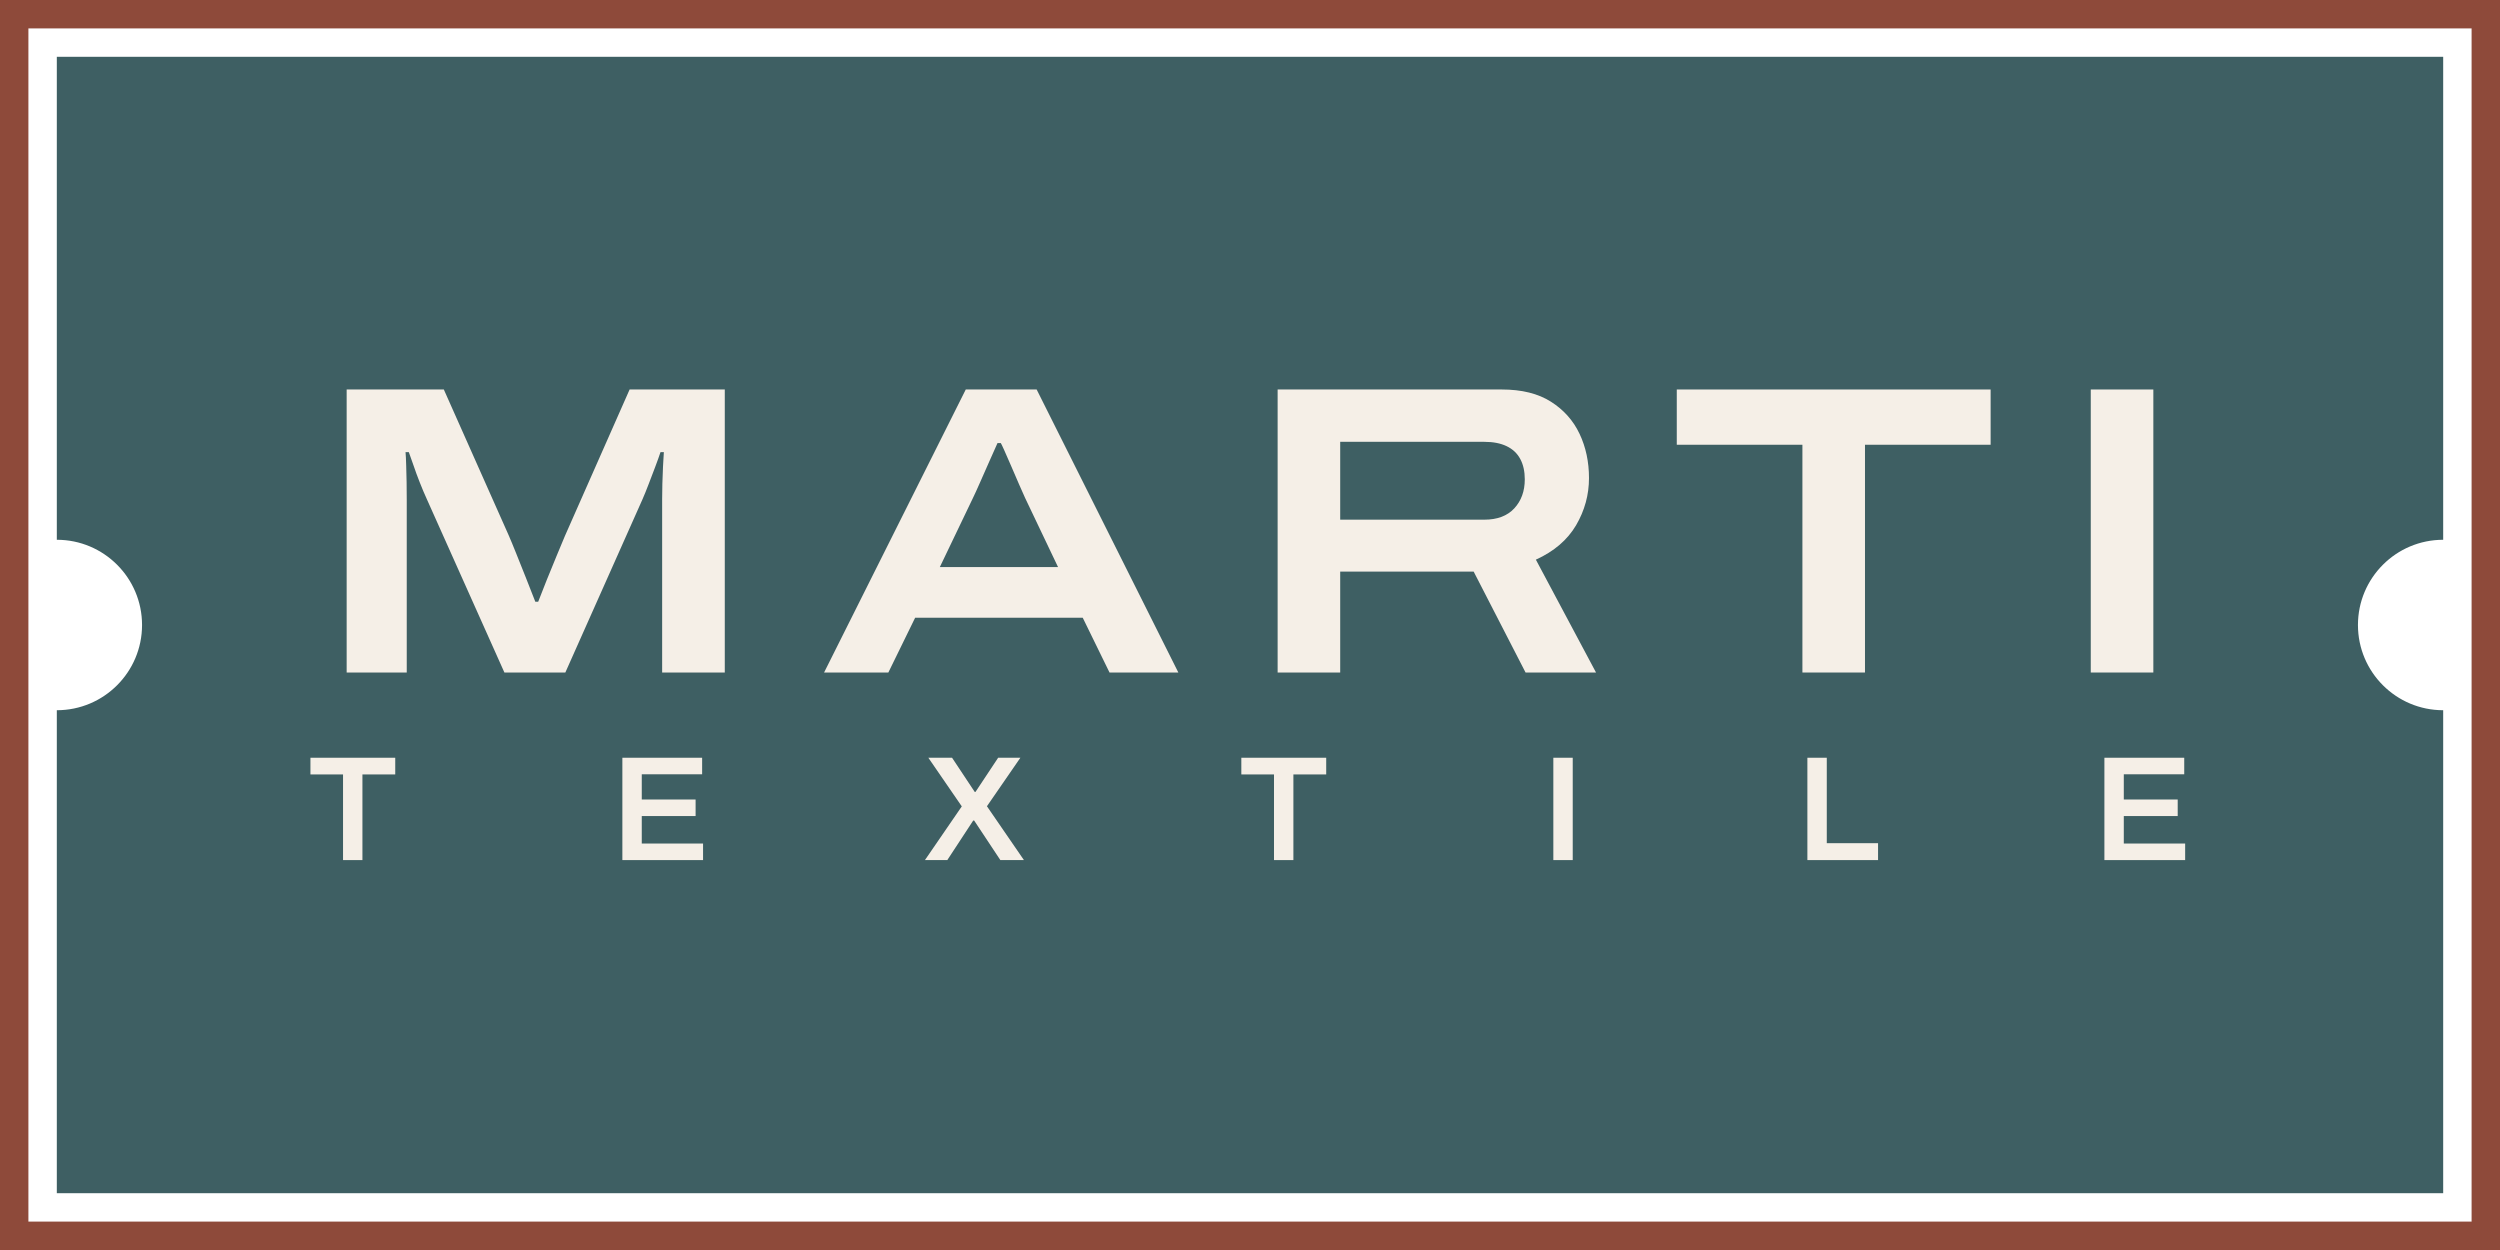
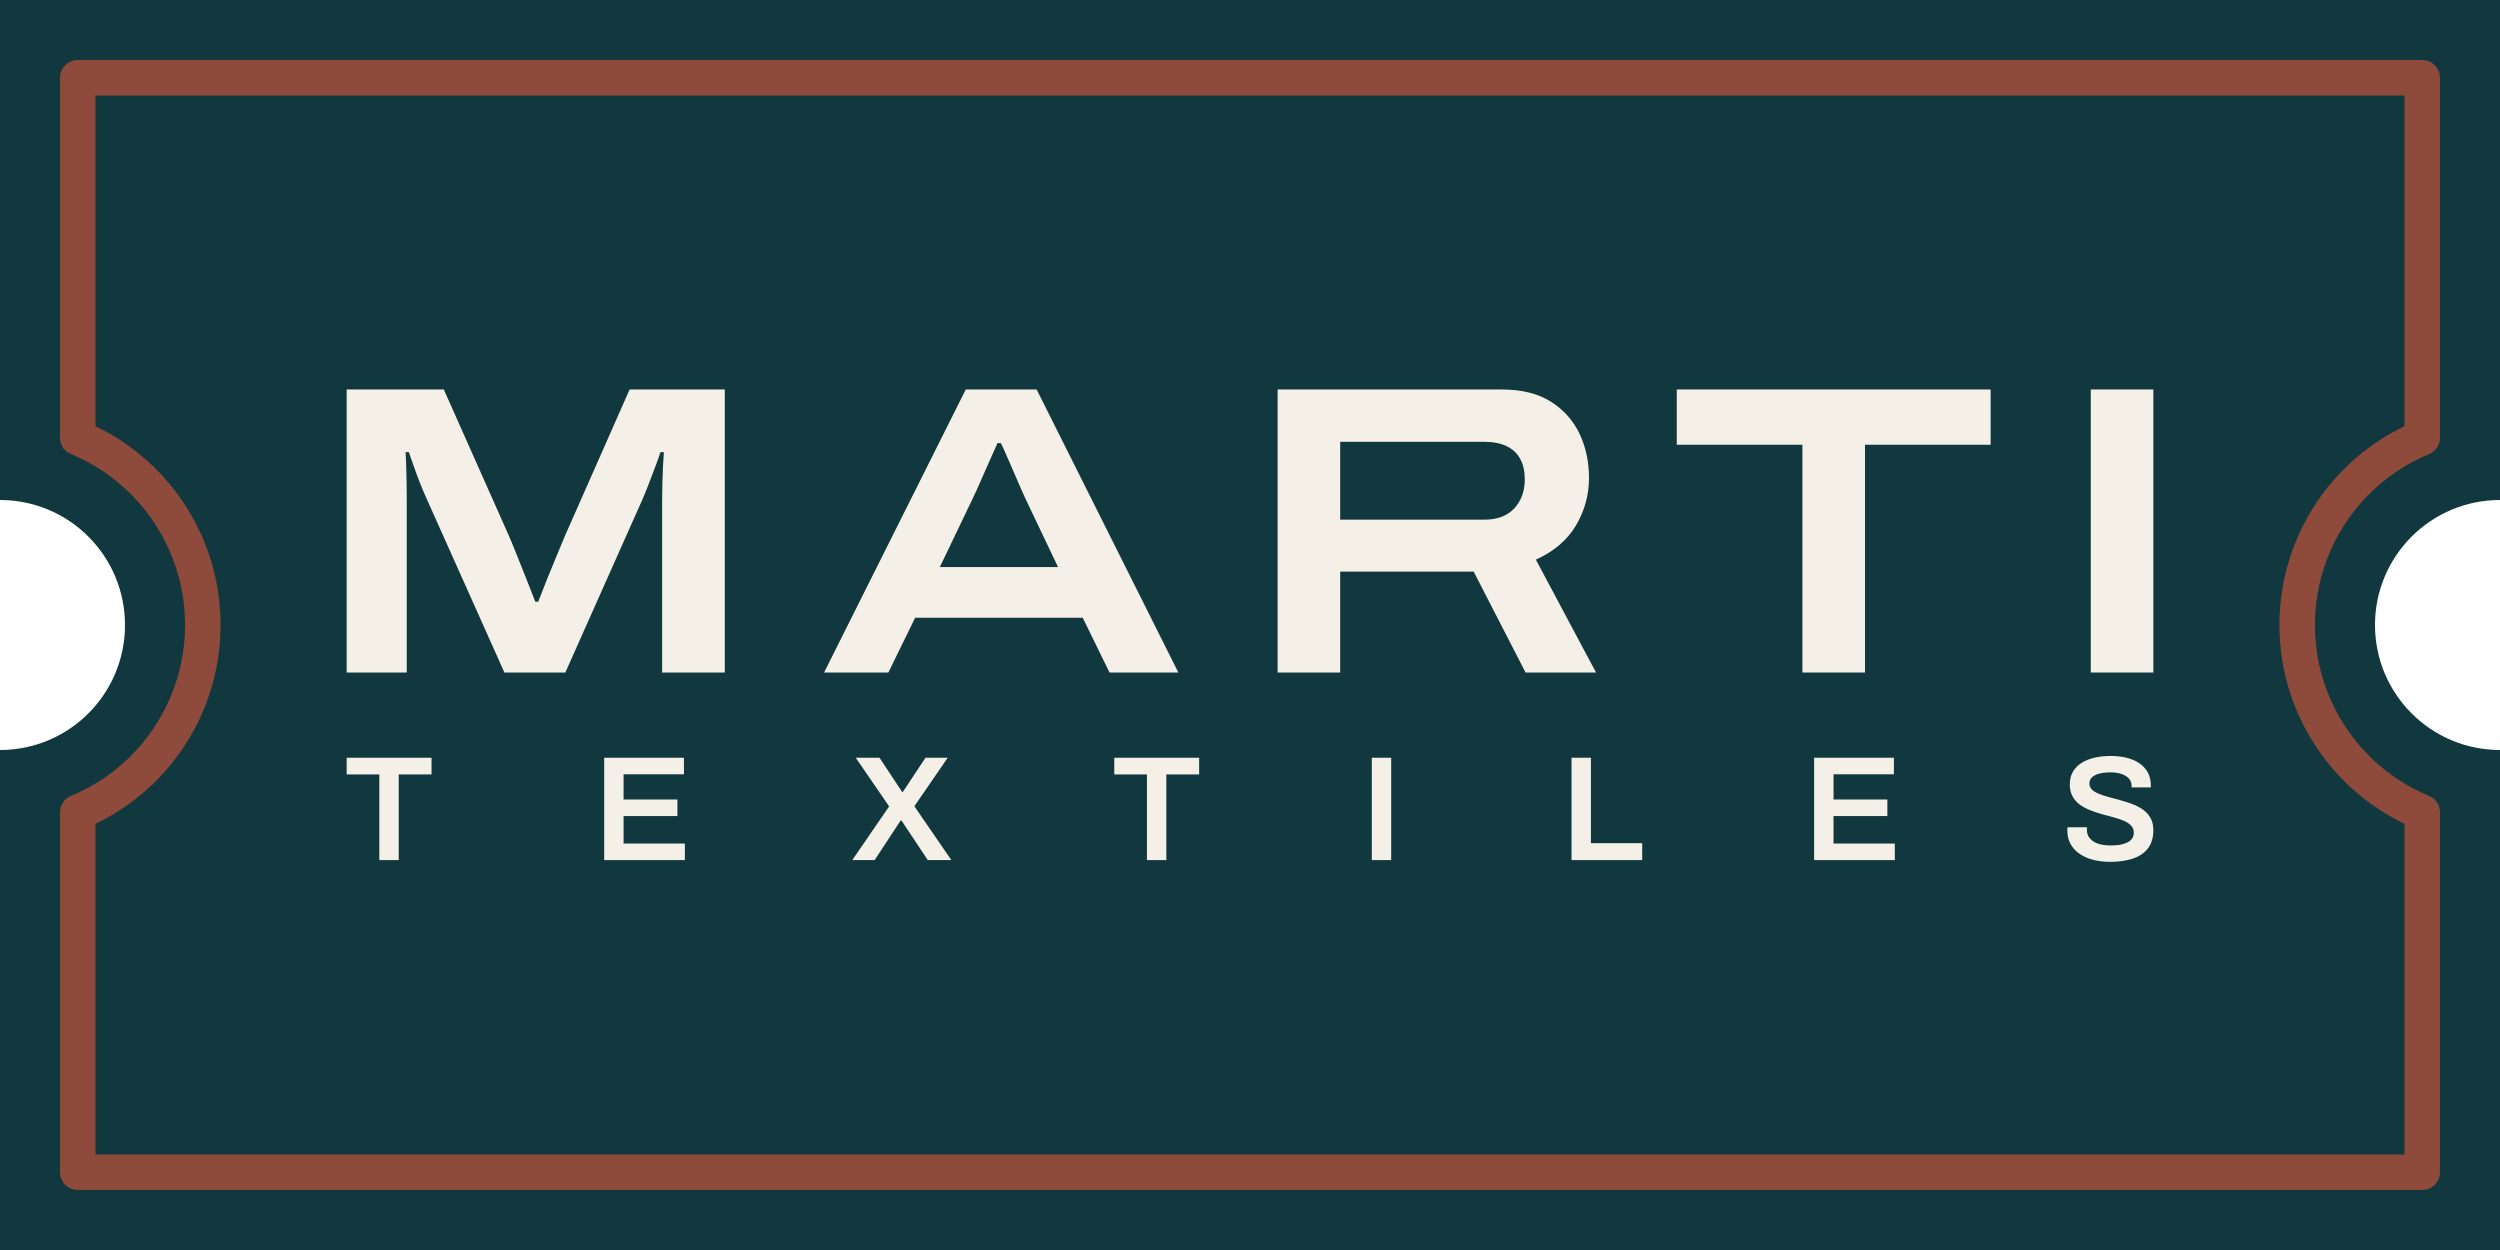
<svg xmlns="http://www.w3.org/2000/svg" viewBox="0 0 352 176" width="352" height="176">
-   <path d="M8 8H344V76A12 12 0 0 0 344 100V168H8V100A12 12 0 0 0 8 76Z" fill="#3E5F63" />
-   <rect x="2.00" y="2.00" width="348.00" height="172.00" fill="none" stroke="#8E4A3A" stroke-width="4.00" />
-   <path fill="#F5EFE7" d="M48.81 94.69V54.84H62.49L71.6 75.32Q72.01 76.25 72.67 77.9Q73.34 79.55 74.06 81.38Q74.79 83.21 75.37 84.72H75.78Q76.3 83.38 76.99 81.64Q77.69 79.9 78.39 78.22Q79.08 76.54 79.55 75.44L88.65 54.84H102.05V94.69H93.23V70.33Q93.23 69.34 93.26 68.13Q93.29 66.91 93.35 65.72Q93.41 64.53 93.47 63.66H93Q92.71 64.53 92.25 65.75Q91.78 66.97 91.32 68.19Q90.86 69.4 90.45 70.33L79.6 94.69H71.02L60.12 70.33Q59.59 69.17 59.1 67.92Q58.61 66.68 58.23 65.55Q57.85 64.42 57.56 63.66H57.1Q57.16 64.36 57.19 65.49Q57.22 66.62 57.25 67.87Q57.27 69.11 57.27 70.33V94.69Z" />
-   <path fill="#F5EFE7" d="M116.03 94.69 135.98 54.84H145.96L165.91 94.69H156.22L152.45 86.98H128.85L125.08 94.69ZM132.33 79.84H148.97L144.33 70.1Q144.04 69.46 143.49 68.21Q142.94 66.97 142.39 65.66Q141.84 64.36 141.4 63.4Q140.97 62.44 140.91 62.38H140.45Q139.92 63.55 139.26 65.05Q138.59 66.56 137.98 67.95Q137.37 69.34 136.97 70.16Z" />
-   <path fill="#F5EFE7" d="M179.89 94.69V54.84H211.44Q215.67 54.84 218.37 56.56Q221.07 58.27 222.4 61.08Q223.73 63.89 223.73 67.31Q223.73 70.85 221.91 73.96Q220.08 77.06 216.25 78.8L224.72 94.69H214.8L207.49 80.48H188.7V94.69ZM188.7 73.17H209Q211.73 73.17 213.21 71.58Q214.69 69.98 214.69 67.49Q214.69 65.81 214.05 64.62Q213.41 63.43 212.13 62.82Q210.86 62.21 209 62.21H188.7Z" />
-   <path fill="#F5EFE7" d="M253.78 94.69V62.62H236.09V54.84H280.28V62.62H262.59V94.69Z" />
-   <path fill="#F5EFE7" d="M294.38 94.69V54.84H303.19V94.69Z" />
-   <path fill="#F5EFE7" d="M48.3 121.1V109.04H43.71V106.69H55.65V109.04H51.03V121.1Z" />
-   <path fill="#F5EFE7" d="M87.63 121.1V106.69H98.86V109.02H90.36V112.57H97.94V114.9H90.36V118.77H98.99V121.1Z" />
-   <path fill="#F5EFE7" d="M130.23 121.1 135.42 113.54 130.71 106.69H134.05L137.24 111.5H137.35L140.54 106.69H143.67L138.96 113.52L144.17 121.1H140.85L137.16 115.53H137.03L133.38 121.1Z" />
-   <path fill="#F5EFE7" d="M179.38 121.1V109.04H174.78V106.69H186.73V109.04H182.11V121.1Z" />
-   <path fill="#F5EFE7" d="M218.71 121.1V106.69H221.44V121.1Z" />
-   <path fill="#F5EFE7" d="M254.48 121.1V106.69H257.21V118.72H264.43V121.1Z" />
-   <path fill="#F5EFE7" d="M296.3 121.1V106.69H307.54V109.02H299.03V112.57H306.62V114.9H299.03V118.77H307.67V121.1Z" />
+   <path d="M0 0H352V70.40A17.6 17.6 0 0 0 352 105.60V176H0V105.60A17.6 17.6 0 0 0 0 70.40Z" fill="#11383E" />
+   <path d="M10.95 10.95H341.05V61.63A28.55 28.55 0 0 0 341.05 114.37V165.05H10.95V114.37A28.55 28.55 0 0 0 10.95 61.63Z" fill="none" stroke="#8E4A3A" stroke-width="5.00" stroke-linejoin="round" />
+   <path fill="#F4F0E8" d="M48.81 94.69V54.84H62.49L71.6 75.32Q72.01 76.25 72.67 77.9Q73.34 79.55 74.06 81.38Q74.79 83.21 75.37 84.72H75.78Q76.3 83.38 76.99 81.64Q77.69 79.9 78.39 78.22Q79.08 76.54 79.55 75.44L88.65 54.84H102.05V94.69H93.23V70.33Q93.23 69.34 93.26 68.13Q93.29 66.91 93.35 65.72Q93.41 64.53 93.47 63.66H93Q92.71 64.53 92.25 65.75Q91.78 66.97 91.32 68.19Q90.86 69.4 90.45 70.33L79.6 94.69H71.02L60.12 70.33Q59.59 69.17 59.1 67.92Q58.61 66.68 58.23 65.55Q57.85 64.42 57.56 63.66H57.1Q57.16 64.36 57.19 65.49Q57.22 66.62 57.25 67.87Q57.27 69.11 57.27 70.33V94.69Z" />
+   <path fill="#F4F0E8" d="M116.03 94.69 135.98 54.84H145.96L165.91 94.69H156.22L152.45 86.98H128.85L125.08 94.69ZM132.33 79.84H148.97L144.33 70.1Q144.04 69.46 143.49 68.21Q142.94 66.97 142.39 65.66Q141.84 64.36 141.4 63.4Q140.97 62.44 140.91 62.38H140.45Q139.92 63.55 139.26 65.05Q138.59 66.56 137.98 67.95Q137.37 69.34 136.97 70.16Z" />
+   <path fill="#F4F0E8" d="M179.89 94.69V54.84H211.44Q215.67 54.84 218.37 56.56Q221.07 58.27 222.4 61.08Q223.73 63.89 223.73 67.31Q223.73 70.85 221.91 73.96Q220.08 77.06 216.25 78.8L224.72 94.69H214.8L207.49 80.48H188.7V94.69ZM188.7 73.17H209Q211.73 73.17 213.21 71.58Q214.69 69.98 214.69 67.49Q214.69 65.81 214.05 64.62Q213.41 63.43 212.13 62.82Q210.86 62.21 209 62.21H188.7Z" />
+   <path fill="#F4F0E8" d="M253.78 94.69V62.62H236.09V54.84H280.28V62.62H262.59V94.69Z" />
+   <path fill="#F4F0E8" d="M294.38 94.69V54.84H303.19V94.69Z" />
+   <path fill="#F4F0E8" d="M53.41 121.1V109.04H48.81V106.69H60.76V109.04H56.14V121.1Z" />
+   <path fill="#F4F0E8" d="M85.07 121.1V106.69H96.3V109.02H87.8V112.57H95.38V114.9H87.8V118.77H96.43V121.1Z" />
+   <path fill="#F4F0E8" d="M120 121.1 125.19 113.54 120.49 106.69H123.83L127.02 111.5H127.12L130.31 106.69H133.44L128.74 113.52L133.95 121.1H130.63L126.93 115.53H126.81L123.15 121.1Z" />
+   <path fill="#F4F0E8" d="M161.49 121.1V109.04H156.89V106.69H168.84V109.04H164.22V121.1Z" />
+   <path fill="#F4F0E8" d="M193.15 121.1V106.69H195.88V121.1Z" />
+   <path fill="#F4F0E8" d="M221.27 121.1V106.69H224V118.72H231.22V121.1Z" />
+   <path fill="#F4F0E8" d="M255.43 121.1V106.69H266.66V109.02H258.16V112.57H265.74V114.9H258.16V118.77H266.79V121.1Z" />
+   <path fill="#F4F0E8" d="M297.1 121.35Q295.91 121.35 294.81 121.09Q293.72 120.82 292.88 120.27Q292.04 119.71 291.56 118.88Q291.08 118.05 291.08 116.92Q291.08 116.79 291.09 116.67Q291.1 116.54 291.1 116.48H293.85Q293.85 116.52 293.84 116.63Q293.83 116.75 293.83 116.83Q293.83 117.53 294.23 118.02Q294.63 118.51 295.38 118.78Q296.14 119.04 297.17 119.04Q297.86 119.04 298.4 118.96Q298.93 118.87 299.32 118.71Q299.71 118.56 299.96 118.34Q300.21 118.12 300.33 117.84Q300.44 117.57 300.44 117.25Q300.44 116.65 300.06 116.25Q299.69 115.85 299.05 115.57Q298.41 115.3 297.6 115.08Q296.79 114.86 295.94 114.63Q295.09 114.4 294.28 114.07Q293.47 113.75 292.83 113.29Q292.19 112.82 291.81 112.12Q291.43 111.42 291.43 110.43Q291.43 109.42 291.86 108.67Q292.3 107.91 293.08 107.42Q293.87 106.92 294.92 106.68Q295.97 106.44 297.21 106.44Q298.36 106.44 299.38 106.68Q300.4 106.92 301.18 107.44Q301.95 107.95 302.4 108.74Q302.84 109.53 302.84 110.62V110.87H300.13V110.66Q300.13 110.05 299.76 109.63Q299.39 109.21 298.73 108.98Q298.07 108.75 297.19 108.75Q296.24 108.75 295.57 108.93Q294.9 109.11 294.54 109.45Q294.19 109.8 294.19 110.3Q294.19 110.83 294.56 111.19Q294.94 111.54 295.58 111.79Q296.22 112.05 297.03 112.26Q297.84 112.47 298.69 112.71Q299.54 112.95 300.35 113.26Q301.16 113.58 301.8 114.05Q302.44 114.52 302.82 115.22Q303.19 115.91 303.19 116.88Q303.19 118.49 302.41 119.48Q301.62 120.47 300.24 120.91Q298.87 121.35 297.1 121.35Z" />
</svg>
